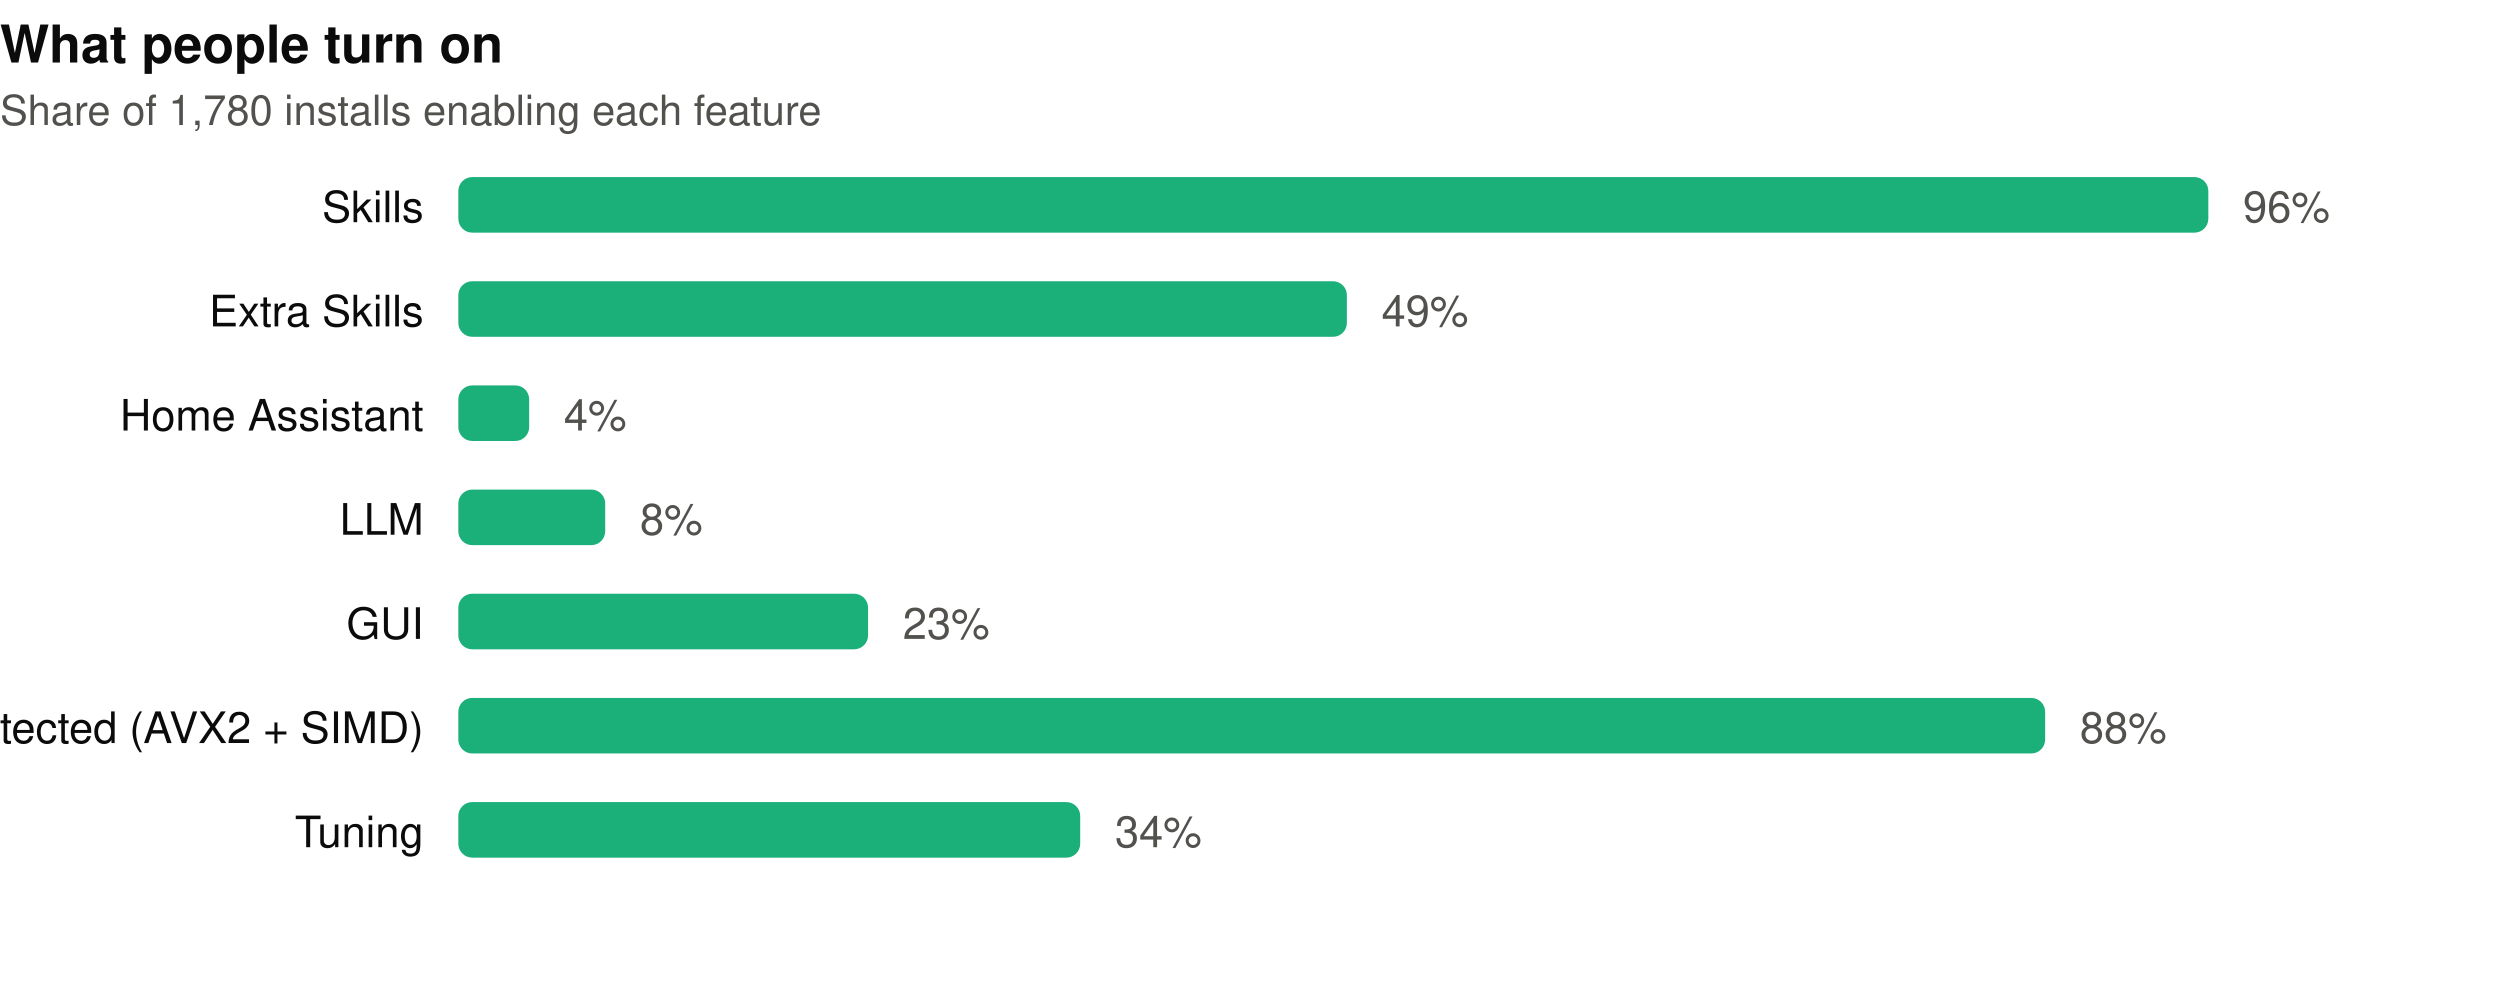
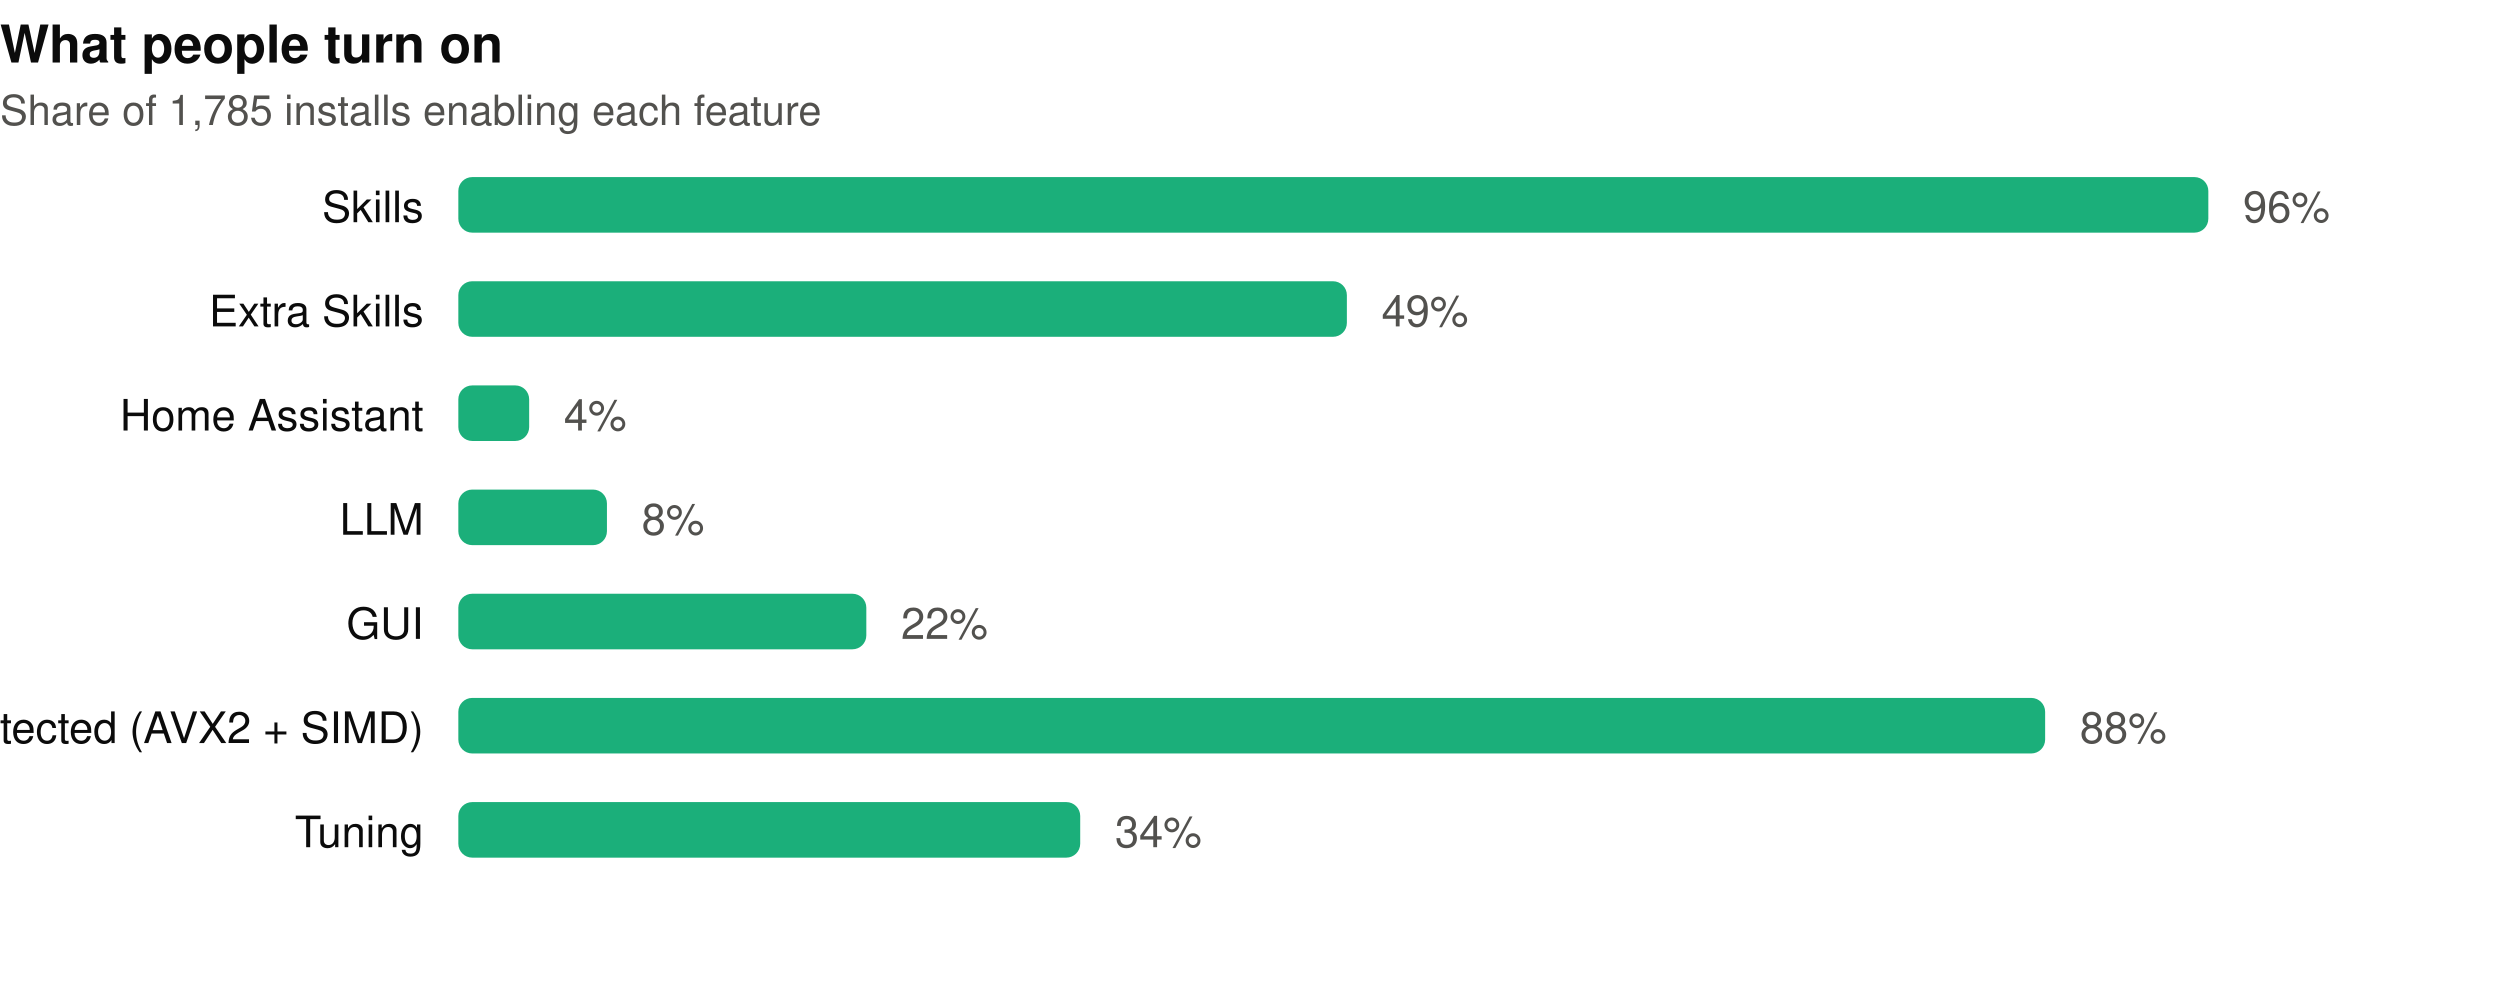
- <svg xmlns="http://www.w3.org/2000/svg" width="720" height="284" viewBox="0 0 720 284" role="img" aria-label="What people turn on. Share of 1,780 installs enabling each feature">
+ <svg xmlns="http://www.w3.org/2000/svg" width="720" height="284" viewBox="0 0 720 284" role="img" aria-label="What people turn on. Share of 1,785 installs enabling each feature">
  <text x="0" y="18" font-family="ui-sans-serif,-apple-system,BlinkMacSystemFont,'Segoe UI',Helvetica,Arial,sans-serif" font-size="15" font-weight="600" fill="#0b0b0b">What people turn on</text>
-   <text x="0" y="36" font-family="ui-sans-serif,-apple-system,BlinkMacSystemFont,'Segoe UI',Helvetica,Arial,sans-serif" font-size="12" fill="#52514e">Share of 1,780 installs enabling each feature</text>
+   <text x="0" y="36" font-family="ui-sans-serif,-apple-system,BlinkMacSystemFont,'Segoe UI',Helvetica,Arial,sans-serif" font-size="12" fill="#52514e">Share of 1,785 installs enabling each feature</text>
  <text x="122" y="64.0" text-anchor="end" font-family="ui-sans-serif,-apple-system,BlinkMacSystemFont,'Segoe UI',Helvetica,Arial,sans-serif" font-size="12.5" fill="#0b0b0b">Skills</text>
  <rect x="132" y="51.0" width="504.0" height="16" rx="4" fill="#1baf7a" />
  <text x="646.0" y="64.0" font-family="ui-sans-serif,-apple-system,BlinkMacSystemFont,'Segoe UI',Helvetica,Arial,sans-serif" font-size="12.5" fill="#52514e">96%</text>
  <text x="122" y="94.0" text-anchor="end" font-family="ui-sans-serif,-apple-system,BlinkMacSystemFont,'Segoe UI',Helvetica,Arial,sans-serif" font-size="12.5" fill="#0b0b0b">Extra Skills</text>
  <rect x="132" y="81.0" width="255.9" height="16" rx="4" fill="#1baf7a" />
  <text x="397.9" y="94.0" font-family="ui-sans-serif,-apple-system,BlinkMacSystemFont,'Segoe UI',Helvetica,Arial,sans-serif" font-size="12.5" fill="#52514e">49%</text>
  <text x="122" y="124.0" text-anchor="end" font-family="ui-sans-serif,-apple-system,BlinkMacSystemFont,'Segoe UI',Helvetica,Arial,sans-serif" font-size="12.5" fill="#0b0b0b">Home Assistant</text>
  <rect x="132" y="111.0" width="20.4" height="16" rx="4" fill="#1baf7a" />
  <text x="162.4" y="124.0" font-family="ui-sans-serif,-apple-system,BlinkMacSystemFont,'Segoe UI',Helvetica,Arial,sans-serif" font-size="12.5" fill="#52514e">4%</text>
  <text x="122" y="154.0" text-anchor="end" font-family="ui-sans-serif,-apple-system,BlinkMacSystemFont,'Segoe UI',Helvetica,Arial,sans-serif" font-size="12.5" fill="#0b0b0b">LLM</text>
-   <rect x="132" y="141.0" width="42.3" height="16" rx="4" fill="#1baf7a" />
-   <text x="184.3" y="154.0" font-family="ui-sans-serif,-apple-system,BlinkMacSystemFont,'Segoe UI',Helvetica,Arial,sans-serif" font-size="12.5" fill="#52514e">8%</text>
+   <rect x="132" y="141.0" width="42.8" height="16" rx="4" fill="#1baf7a" />
+   <text x="184.8" y="154.0" font-family="ui-sans-serif,-apple-system,BlinkMacSystemFont,'Segoe UI',Helvetica,Arial,sans-serif" font-size="12.5" fill="#52514e">8%</text>
  <text x="122" y="184.0" text-anchor="end" font-family="ui-sans-serif,-apple-system,BlinkMacSystemFont,'Segoe UI',Helvetica,Arial,sans-serif" font-size="12.5" fill="#0b0b0b">GUI</text>
-   <rect x="132" y="171.0" width="118.0" height="16" rx="4" fill="#1baf7a" />
-   <text x="260.0" y="184.0" font-family="ui-sans-serif,-apple-system,BlinkMacSystemFont,'Segoe UI',Helvetica,Arial,sans-serif" font-size="12.5" fill="#52514e">23%</text>
+   <rect x="132" y="171.0" width="117.5" height="16" rx="4" fill="#1baf7a" />
+   <text x="259.5" y="184.0" font-family="ui-sans-serif,-apple-system,BlinkMacSystemFont,'Segoe UI',Helvetica,Arial,sans-serif" font-size="12.5" fill="#52514e">22%</text>
  <text x="122" y="214.0" text-anchor="end" font-family="ui-sans-serif,-apple-system,BlinkMacSystemFont,'Segoe UI',Helvetica,Arial,sans-serif" font-size="12.5" fill="#0b0b0b">CPU capability detected (AVX2 + SIMD)</text>
  <rect x="132" y="201.0" width="457.0" height="16" rx="4" fill="#1baf7a" />
  <text x="599.0" y="214.0" font-family="ui-sans-serif,-apple-system,BlinkMacSystemFont,'Segoe UI',Helvetica,Arial,sans-serif" font-size="12.5" fill="#52514e">88%</text>
  <text x="122" y="244.0" text-anchor="end" font-family="ui-sans-serif,-apple-system,BlinkMacSystemFont,'Segoe UI',Helvetica,Arial,sans-serif" font-size="12.5" fill="#0b0b0b">Tuning</text>
  <rect x="132" y="231.0" width="179.1" height="16" rx="4" fill="#1baf7a" />
  <text x="321.1" y="244.0" font-family="ui-sans-serif,-apple-system,BlinkMacSystemFont,'Segoe UI',Helvetica,Arial,sans-serif" font-size="12.5" fill="#52514e">34%</text>
</svg>
